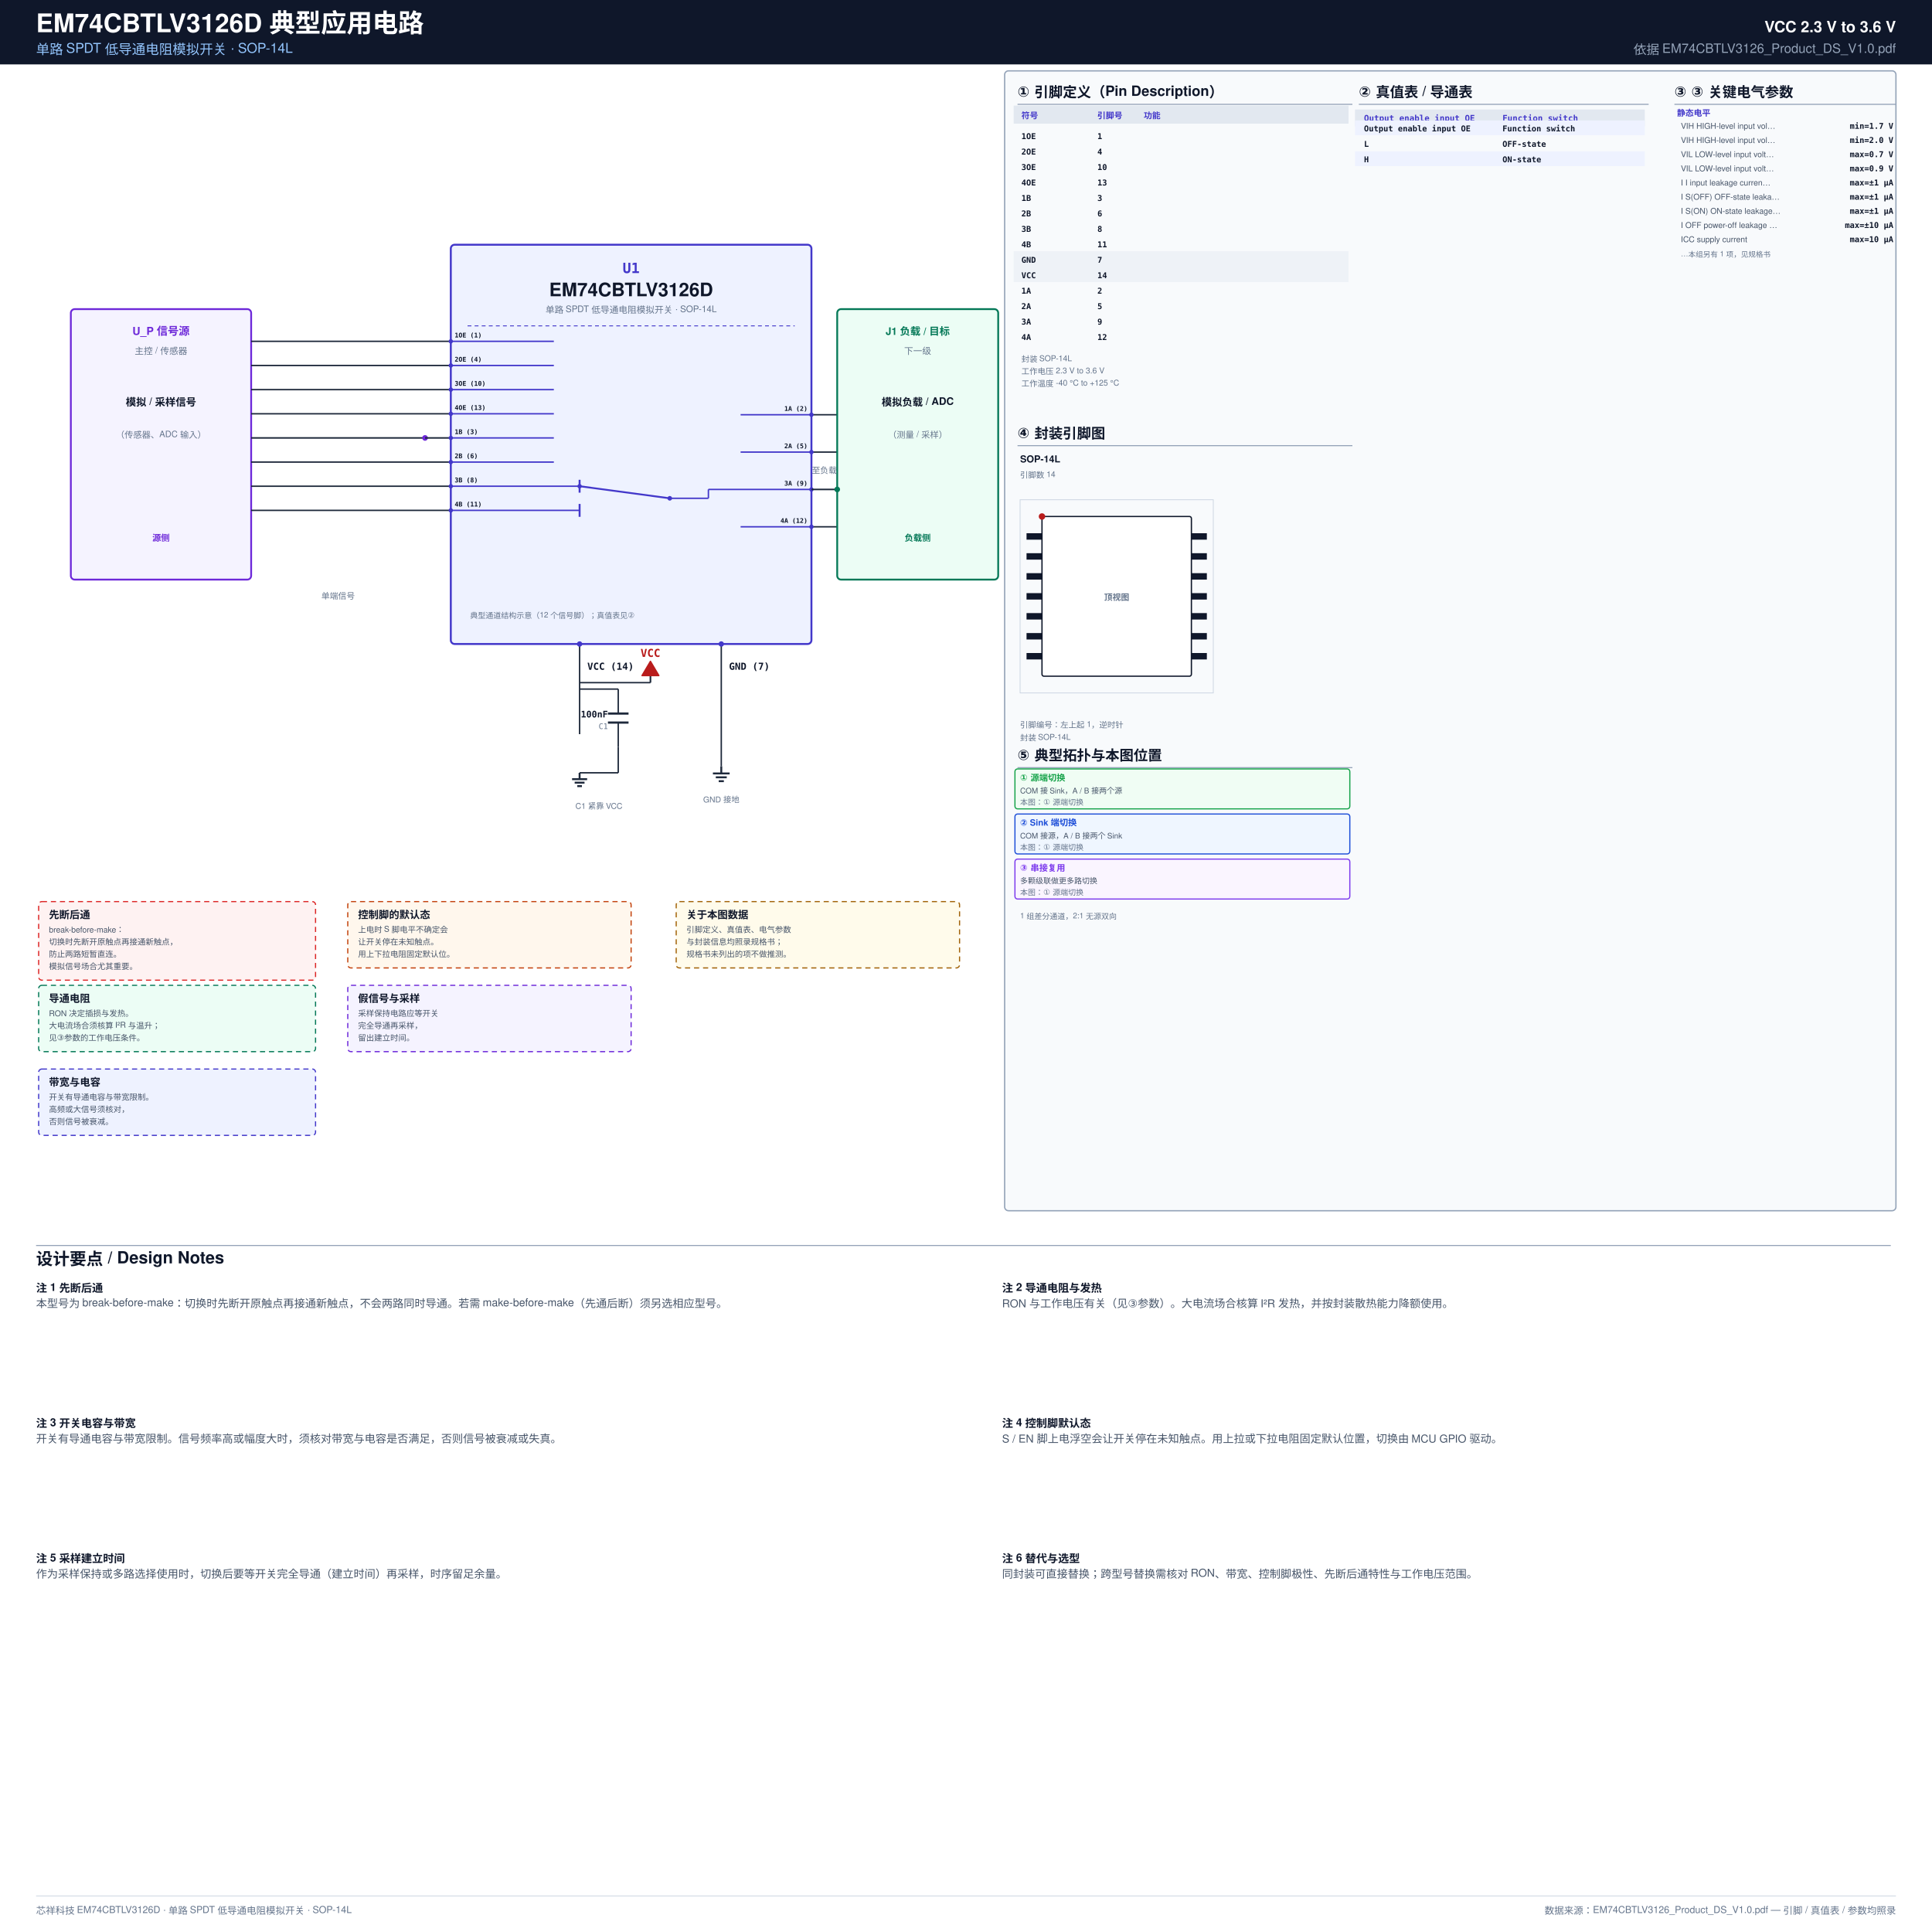
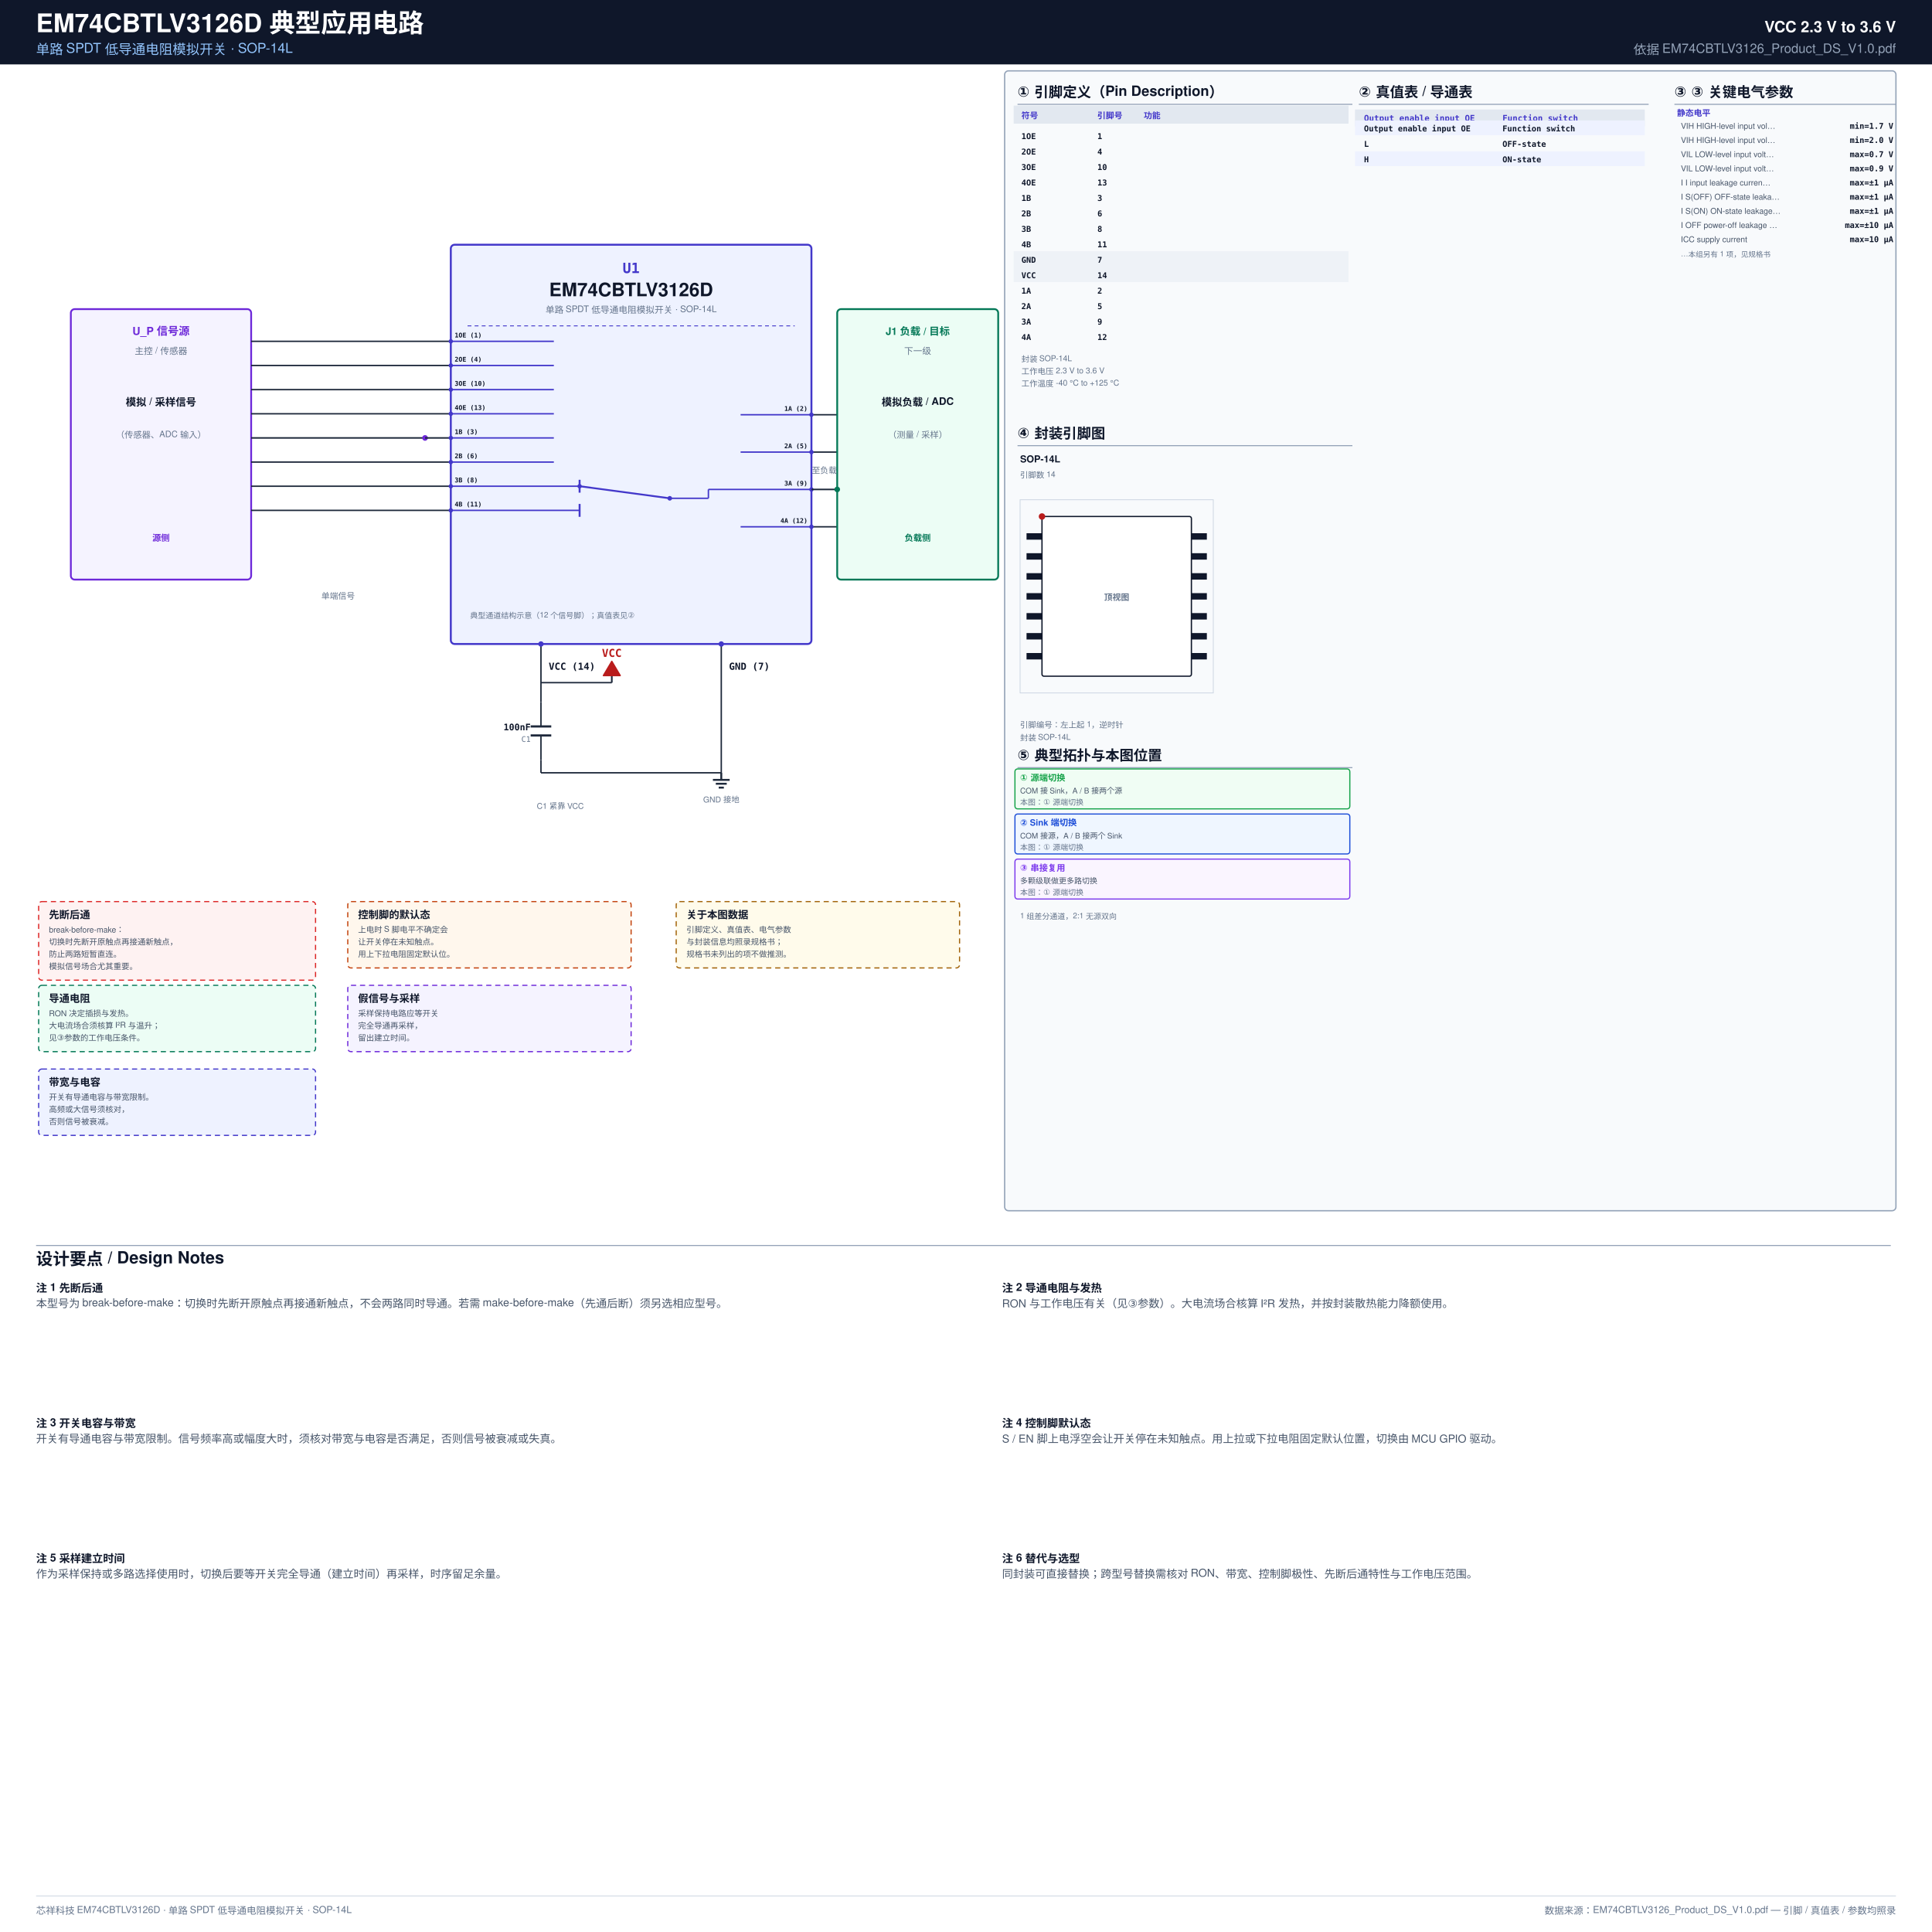
<svg xmlns="http://www.w3.org/2000/svg" width="3000" height="3000" viewBox="0 0 3000 3000">
  <rect x="0" y="0" width="3000" height="3000" rx="0" fill="#ffffff" stroke="none" stroke-width="0" />
  <rect x="0" y="0" width="3000" height="100" rx="0" fill="#0f172a" stroke="none" stroke-width="0" />
  <text x="56" y="50" font-family="PingFang SC, Helvetica Neue, Helvetica, Arial, sans-serif" font-size="40" fill="#ffffff" text-anchor="start" font-weight="700">EM74CBTLV3126D 典型应用电路</text>
  <text x="56" y="84" font-family="PingFang SC, Helvetica Neue, Helvetica, Arial, sans-serif" font-size="21" fill="#93c5fd" text-anchor="start" font-weight="500">单路 SPDT 低导通电阻模拟开关 · SOP-14L</text>
  <text x="2944" y="50" font-family="PingFang SC, Helvetica Neue, Helvetica, Arial, sans-serif" font-size="24" fill="#ffffff" text-anchor="end" font-weight="600">VCC 2.3 V to 3.6 V</text>
  <text x="2944" y="84" font-family="PingFang SC, Helvetica Neue, Helvetica, Arial, sans-serif" font-size="20" fill="#94a3b8" text-anchor="end" font-weight="normal">依据 EM74CBTLV3126_Product_DS_V1.0.pdf</text>
  <rect x="110" y="480" width="280" height="420" rx="6" fill="#f5f3ff" stroke="#6d28d9" stroke-width="2.8" />
  <text x="250" y="520" font-family="PingFang SC, Helvetica Neue, Helvetica, Arial, sans-serif" font-size="17" fill="#6d28d9" text-anchor="middle" font-weight="700">U_P  信号源</text>
  <text x="250" y="550" font-family="PingFang SC, Helvetica Neue, Helvetica, Arial, sans-serif" font-size="14" fill="#64748b" text-anchor="middle" font-weight="normal">主控 / 传感器</text>
  <text x="250" y="630" font-family="PingFang SC, Helvetica Neue, Helvetica, Arial, sans-serif" font-size="16" fill="#0f172a" text-anchor="middle" font-weight="700">模拟 / 采样信号</text>
  <text x="250" y="680" font-family="PingFang SC, Helvetica Neue, Helvetica, Arial, sans-serif" font-size="13.5" fill="#64748b" text-anchor="middle" font-weight="normal">（传感器、ADC 输入）</text>
  <text x="250" y="840" font-family="PingFang SC, Helvetica Neue, Helvetica, Arial, sans-serif" font-size="13.5" fill="#6d28d9" text-anchor="middle" font-weight="600">源侧</text>
  <line x1="390" y1="680" x2="660" y2="680" stroke="#1e293b" stroke-width="2.4" />
  <circle cx="660" cy="680" r="4.4" fill="#6d28d9" />
  <text x="525.0" y="930" font-family="PingFang SC, Helvetica Neue, Helvetica, Arial, sans-serif" font-size="13" fill="#64748b" text-anchor="middle" font-weight="normal">单端信号</text>
  <rect x="700" y="380" width="560" height="620" rx="6" fill="#eef2ff" stroke="#4338ca" stroke-width="3.0" />
  <text x="980.0" y="424" font-family="Menlo, Monaco, Consolas, monospace" font-size="22" fill="#4338ca" text-anchor="middle" font-weight="700">U1</text>
  <text x="980.0" y="460" font-family="PingFang SC, Helvetica Neue, Helvetica, Arial, sans-serif" font-size="29" fill="#0f172a" text-anchor="middle" font-weight="700">EM74CBTLV3126D</text>
  <text x="980.0" y="486" font-family="PingFang SC, Helvetica Neue, Helvetica, Arial, sans-serif" font-size="14" fill="#64748b" text-anchor="middle" font-weight="normal">单路 SPDT 低导通电阻模拟开关 · SOP-14L</text>
  <line x1="726" y1="506" x2="1234" y2="506" stroke="#4338ca" stroke-width="1.4" stroke-dasharray="6 5" />
  <line x1="390" y1="530.0" x2="700" y2="530.0" stroke="#1e293b" stroke-width="2.2" />
  <circle cx="700" cy="530.0" r="3.4" fill="#4338ca" />
  <line x1="390" y1="567.5" x2="700" y2="567.5" stroke="#1e293b" stroke-width="2.2" />
  <circle cx="700" cy="567.5" r="3.4" fill="#4338ca" />
  <line x1="390" y1="605.0" x2="700" y2="605.0" stroke="#1e293b" stroke-width="2.2" />
  <circle cx="700" cy="605.0" r="3.4" fill="#4338ca" />
  <line x1="390" y1="642.5" x2="700" y2="642.5" stroke="#1e293b" stroke-width="2.2" />
  <circle cx="700" cy="642.5" r="3.4" fill="#4338ca" />
  <line x1="660" y1="680.0" x2="700" y2="680.0" stroke="#1e293b" stroke-width="2.4" />
  <circle cx="700" cy="680.0" r="3.4" fill="#4338ca" />
  <line x1="390" y1="717.5" x2="700" y2="717.5" stroke="#1e293b" stroke-width="2.2" />
  <circle cx="700" cy="717.5" r="3.4" fill="#4338ca" />
  <line x1="390" y1="755.0" x2="700" y2="755.0" stroke="#1e293b" stroke-width="2.2" />
  <circle cx="700" cy="755.0" r="3.4" fill="#4338ca" />
  <line x1="390" y1="792.5" x2="700" y2="792.5" stroke="#1e293b" stroke-width="2.2" />
  <circle cx="700" cy="792.5" r="3.4" fill="#4338ca" />
  <line x1="1260" y1="644.0" x2="1300" y2="644.0" stroke="#1e293b" stroke-width="2.2" />
  <circle cx="1260" cy="644.0" r="3.4" fill="#4338ca" />
  <line x1="1260" y1="702.0" x2="1300" y2="702.0" stroke="#1e293b" stroke-width="2.2" />
  <circle cx="1260" cy="702.0" r="3.4" fill="#4338ca" />
  <circle cx="1260" cy="760.0" r="3.4" fill="#4338ca" />
  <line x1="1260" y1="818.0" x2="1300" y2="818.0" stroke="#1e293b" stroke-width="2.2" />
  <circle cx="1260" cy="818.0" r="3.4" fill="#4338ca" />
  <line x1="700" y1="530.0" x2="860" y2="530.0" stroke="#4338ca" stroke-width="2.2" />
  <text x="706" y="524.0" font-family="Menlo, Monaco, Consolas, monospace" font-size="10" fill="#0f172a" text-anchor="start" font-weight="600">1OE (1)</text>
  <line x1="700" y1="567.5" x2="860" y2="567.5" stroke="#4338ca" stroke-width="2.2" />
  <text x="706" y="561.5" font-family="Menlo, Monaco, Consolas, monospace" font-size="10" fill="#0f172a" text-anchor="start" font-weight="600">2OE (4)</text>
  <line x1="700" y1="605.0" x2="860" y2="605.0" stroke="#4338ca" stroke-width="2.2" />
  <text x="706" y="599.0" font-family="Menlo, Monaco, Consolas, monospace" font-size="10" fill="#0f172a" text-anchor="start" font-weight="600">3OE (10)</text>
  <line x1="700" y1="642.5" x2="860" y2="642.5" stroke="#4338ca" stroke-width="2.2" />
  <text x="706" y="636.5" font-family="Menlo, Monaco, Consolas, monospace" font-size="10" fill="#0f172a" text-anchor="start" font-weight="600">4OE (13)</text>
  <line x1="700" y1="680.0" x2="860" y2="680.0" stroke="#4338ca" stroke-width="2.2" />
  <text x="706" y="674.0" font-family="Menlo, Monaco, Consolas, monospace" font-size="10" fill="#0f172a" text-anchor="start" font-weight="600">1B (3)</text>
  <line x1="700" y1="717.5" x2="860" y2="717.5" stroke="#4338ca" stroke-width="2.2" />
  <text x="706" y="711.5" font-family="Menlo, Monaco, Consolas, monospace" font-size="10" fill="#0f172a" text-anchor="start" font-weight="600">2B (6)</text>
  <line x1="700" y1="755.0" x2="900" y2="755.0" stroke="#4338ca" stroke-width="2.2" />
  <text x="706" y="749.0" font-family="Menlo, Monaco, Consolas, monospace" font-size="10" fill="#0f172a" text-anchor="start" font-weight="600">3B (8)</text>
  <line x1="700" y1="792.5" x2="900" y2="792.5" stroke="#4338ca" stroke-width="2.2" />
  <text x="706" y="786.5" font-family="Menlo, Monaco, Consolas, monospace" font-size="10" fill="#0f172a" text-anchor="start" font-weight="600">4B (11)</text>
  <line x1="1150" y1="644.0" x2="1260" y2="644.0" stroke="#4338ca" stroke-width="2.2" />
  <text x="1254" y="638.0" font-family="Menlo, Monaco, Consolas, monospace" font-size="10" fill="#0f172a" text-anchor="end" font-weight="600">1A (2)</text>
  <line x1="1150" y1="702.0" x2="1260" y2="702.0" stroke="#4338ca" stroke-width="2.2" />
  <text x="1254" y="696.0" font-family="Menlo, Monaco, Consolas, monospace" font-size="10" fill="#0f172a" text-anchor="end" font-weight="600">2A (5)</text>
  <text x="1254" y="754.0" font-family="Menlo, Monaco, Consolas, monospace" font-size="10" fill="#0f172a" text-anchor="end" font-weight="600">3A (9)</text>
  <line x1="1150" y1="818.0" x2="1260" y2="818.0" stroke="#4338ca" stroke-width="2.2" />
  <text x="1254" y="812.0" font-family="Menlo, Monaco, Consolas, monospace" font-size="10" fill="#0f172a" text-anchor="end" font-weight="600">4A (12)</text>
  <line x1="900" y1="745.0" x2="900" y2="765.0" stroke="#4338ca" stroke-width="3.0" />
  <line x1="900" y1="782.5" x2="900" y2="802.5" stroke="#4338ca" stroke-width="3.0" />
  <line x1="1040" y1="773.75" x2="1100" y2="773.75" stroke="#4338ca" stroke-width="2.2" />
  <line x1="1100" y1="773.75" x2="1100" y2="760" stroke="#4338ca" stroke-width="2.2" />
  <line x1="1100" y1="760" x2="1260" y2="760" stroke="#4338ca" stroke-width="2.2" />
  <circle cx="1040" cy="773.75" r="3.6" fill="#4338ca" />
  <line x1="1040" y1="773.75" x2="900" y2="755.0" stroke="#4338ca" stroke-width="2.8" />
  <circle cx="900" cy="755.0" r="3.4" fill="#4338ca" />
  <text x="730" y="960" font-family="PingFang SC, Helvetica Neue, Helvetica, Arial, sans-serif" font-size="12" fill="#64748b" text-anchor="start" font-weight="normal">典型通道结构示意（12 个信号脚）；真值表见②</text>
  <rect x="1300" y="480" width="250" height="420" rx="6" fill="#ecfdf5" stroke="#047857" stroke-width="2.8" />
  <text x="1425" y="520" font-family="PingFang SC, Helvetica Neue, Helvetica, Arial, sans-serif" font-size="16" fill="#047857" text-anchor="middle" font-weight="700">J1  负载 / 目标</text>
  <text x="1425" y="550" font-family="PingFang SC, Helvetica Neue, Helvetica, Arial, sans-serif" font-size="14" fill="#64748b" text-anchor="middle" font-weight="normal">下一级</text>
  <text x="1425" y="630" font-family="PingFang SC, Helvetica Neue, Helvetica, Arial, sans-serif" font-size="16" fill="#0f172a" text-anchor="middle" font-weight="700">模拟负载 / ADC</text>
  <text x="1425" y="680" font-family="PingFang SC, Helvetica Neue, Helvetica, Arial, sans-serif" font-size="13.5" fill="#64748b" text-anchor="middle" font-weight="normal">（测量 / 采样）</text>
  <text x="1425" y="840" font-family="PingFang SC, Helvetica Neue, Helvetica, Arial, sans-serif" font-size="13.5" fill="#047857" text-anchor="middle" font-weight="600">负载侧</text>
  <line x1="1260" y1="760" x2="1300" y2="760" stroke="#1e293b" stroke-width="2.4" />
  <circle cx="1300" cy="760" r="4.4" fill="#047857" />
  <text x="1280.0" y="735" font-family="PingFang SC, Helvetica Neue, Helvetica, Arial, sans-serif" font-size="13" fill="#64748b" text-anchor="middle" font-weight="normal">至负载</text>
-   <line x1="900" y1="1000" x2="900" y2="1140" stroke="#1e293b" stroke-width="2.2" />
-   <circle cx="900" cy="1000" r="4.2" fill="#4338ca" />
-   <text x="912" y="1040" font-family="Menlo, Monaco, Consolas, monospace" font-size="15" fill="#0f172a" text-anchor="start" font-weight="600">VCC (14)</text>
-   <line x1="900" y1="1060" x2="1010" y2="1060" stroke="#1e293b" stroke-width="2.2" />
-   <line x1="1010" y1="1060" x2="1010" y2="1049" stroke="#1e293b" stroke-width="2.6" />
-   <path d="M997,1049 L1023,1049 L1010,1027 Z" stroke="#b91c1c" stroke-width="2.2" fill="#b91c1c" stroke-linejoin="round" stroke-linecap="round" />
-   <text x="1010" y="1020" font-family="Menlo, Monaco, Consolas, monospace" font-size="17" fill="#b91c1c" text-anchor="middle" font-weight="700">VCC</text>
-   <line x1="960" y1="1070" x2="960" y2="1108.0" stroke="#1e293b" stroke-width="2.2" />
-   <line x1="944.0" y1="1108.0" x2="976.0" y2="1108.0" stroke="#1e293b" stroke-width="3.4" />
-   <line x1="944.0" y1="1122.0" x2="976.0" y2="1122.0" stroke="#1e293b" stroke-width="3.4" />
-   <line x1="960" y1="1122.0" x2="960" y2="1160" stroke="#1e293b" stroke-width="2.2" />
-   <text x="944" y="1114.0" font-family="Menlo, Monaco, Consolas, monospace" font-size="14" fill="#0f172a" text-anchor="end" font-weight="700">100nF</text>
-   <text x="944" y="1132.0" font-family="Menlo, Monaco, Consolas, monospace" font-size="12" fill="#64748b" text-anchor="end" font-weight="500">C1</text>
-   <line x1="900" y1="1070" x2="960" y2="1070" stroke="#1e293b" stroke-width="2.2" />
-   <line x1="960" y1="1160" x2="960" y2="1200" stroke="#1e293b" stroke-width="2.2" />
-   <line x1="900" y1="1200" x2="960" y2="1200" stroke="#1e293b" stroke-width="2.2" />
-   <line x1="900" y1="1200" x2="900" y2="1209.9" stroke="#1e293b" stroke-width="3.0" />
-   <line x1="888.3" y1="1209.9" x2="911.7" y2="1209.9" stroke="#1e293b" stroke-width="3.0" />
-   <line x1="892.35" y1="1215.3" x2="907.65" y2="1215.3" stroke="#1e293b" stroke-width="3.0" />
-   <line x1="896.4" y1="1220.7" x2="903.6" y2="1220.7" stroke="#1e293b" stroke-width="3.0" />
-   <text x="930" y="1256" font-family="PingFang SC, Helvetica Neue, Helvetica, Arial, sans-serif" font-size="12.5" fill="#64748b" text-anchor="middle" font-weight="normal">C1 紧靠 VCC</text>
-   <line x1="1120" y1="1000" x2="1120" y2="1190" stroke="#1e293b" stroke-width="2.2" />
+   <line x1="840" y1="1000" x2="840" y2="1090" stroke="#1e293b" stroke-width="2.2" />
+   <circle cx="840" cy="1000" r="4.2" fill="#4338ca" />
+   <text x="852" y="1040" font-family="Menlo, Monaco, Consolas, monospace" font-size="15" fill="#0f172a" text-anchor="start" font-weight="600">VCC (14)</text>
+   <line x1="840" y1="1060" x2="950" y2="1060" stroke="#1e293b" stroke-width="2.2" />
+   <line x1="950" y1="1060" x2="950" y2="1049" stroke="#1e293b" stroke-width="2.6" />
+   <path d="M937,1049 L963,1049 L950,1027 Z" stroke="#b91c1c" stroke-width="2.2" fill="#b91c1c" stroke-linejoin="round" stroke-linecap="round" />
+   <text x="950" y="1020" font-family="Menlo, Monaco, Consolas, monospace" font-size="17" fill="#b91c1c" text-anchor="middle" font-weight="700">VCC</text>
+   <line x1="840" y1="1090" x2="840" y2="1128.0" stroke="#1e293b" stroke-width="2.2" />
+   <line x1="824.0" y1="1128.0" x2="856.0" y2="1128.0" stroke="#1e293b" stroke-width="3.4" />
+   <line x1="824.0" y1="1142.0" x2="856.0" y2="1142.0" stroke="#1e293b" stroke-width="3.4" />
+   <line x1="840" y1="1142.0" x2="840" y2="1180" stroke="#1e293b" stroke-width="2.2" />
+   <text x="824" y="1134.0" font-family="Menlo, Monaco, Consolas, monospace" font-size="14" fill="#0f172a" text-anchor="end" font-weight="700">100nF</text>
+   <text x="824" y="1152.0" font-family="Menlo, Monaco, Consolas, monospace" font-size="12" fill="#64748b" text-anchor="end" font-weight="500">C1</text>
+   <line x1="840" y1="1180" x2="840" y2="1200" stroke="#1e293b" stroke-width="2.2" />
+   <text x="870" y="1256" font-family="PingFang SC, Helvetica Neue, Helvetica, Arial, sans-serif" font-size="12.5" fill="#64748b" text-anchor="middle" font-weight="normal">C1 紧靠 VCC</text>
+   <line x1="1120" y1="1000" x2="1120" y2="1200" stroke="#1e293b" stroke-width="2.2" />
  <circle cx="1120" cy="1000" r="4.2" fill="#4338ca" />
  <text x="1132" y="1040" font-family="Menlo, Monaco, Consolas, monospace" font-size="15" fill="#0f172a" text-anchor="start" font-weight="600">GND (7)</text>
-   <line x1="1120" y1="1190" x2="1120" y2="1201.0" stroke="#1e293b" stroke-width="3.0" />
-   <line x1="1107.0" y1="1201.0" x2="1133.0" y2="1201.0" stroke="#1e293b" stroke-width="3.0" />
-   <line x1="1111.5" y1="1207.0" x2="1128.5" y2="1207.0" stroke="#1e293b" stroke-width="3.0" />
-   <line x1="1116.0" y1="1213.0" x2="1124.0" y2="1213.0" stroke="#1e293b" stroke-width="3.0" />
+   <line x1="1120" y1="1200" x2="1120" y2="1211.0" stroke="#1e293b" stroke-width="3.0" />
+   <line x1="1107.0" y1="1211.0" x2="1133.0" y2="1211.0" stroke="#1e293b" stroke-width="3.0" />
+   <line x1="1111.5" y1="1217.0" x2="1128.5" y2="1217.0" stroke="#1e293b" stroke-width="3.0" />
+   <line x1="1116.0" y1="1223.0" x2="1124.0" y2="1223.0" stroke="#1e293b" stroke-width="3.0" />
  <text x="1120" y="1246" font-family="PingFang SC, Helvetica Neue, Helvetica, Arial, sans-serif" font-size="12.5" fill="#64748b" text-anchor="middle" font-weight="normal">GND 接地</text>
+   <line x1="840" y1="1200" x2="1120" y2="1200" stroke="#1e293b" stroke-width="2.2" />
  <rect x="60" y="1400" width="430" height="122" rx="5" fill="#fef2f2" stroke="#dc2626" stroke-width="1.8" stroke-dasharray="8 6" />
  <text x="76" y="1426" font-family="PingFang SC, Helvetica Neue, Helvetica, Arial, sans-serif" font-size="16" fill="#0f172a" text-anchor="start" font-weight="700">先断后通</text>
  <text x="76" y="1448" font-family="PingFang SC, Helvetica Neue, Helvetica, Arial, sans-serif" font-size="12.5" fill="#475569" text-anchor="start" font-weight="normal">break-before-make：</text>
  <text x="76" y="1467" font-family="PingFang SC, Helvetica Neue, Helvetica, Arial, sans-serif" font-size="12.5" fill="#475569" text-anchor="start" font-weight="normal">切换时先断开原触点再接通新触点，</text>
  <text x="76" y="1486" font-family="PingFang SC, Helvetica Neue, Helvetica, Arial, sans-serif" font-size="12.5" fill="#475569" text-anchor="start" font-weight="normal">防止两路短暂直连。</text>
  <text x="76" y="1505" font-family="PingFang SC, Helvetica Neue, Helvetica, Arial, sans-serif" font-size="12.5" fill="#475569" text-anchor="start" font-weight="normal">模拟信号场合尤其重要。</text>
  <rect x="60" y="1530" width="430" height="103" rx="5" fill="#ecfdf5" stroke="#047857" stroke-width="1.8" stroke-dasharray="8 6" />
  <text x="76" y="1556" font-family="PingFang SC, Helvetica Neue, Helvetica, Arial, sans-serif" font-size="16" fill="#0f172a" text-anchor="start" font-weight="700">导通电阻</text>
  <text x="76" y="1578" font-family="PingFang SC, Helvetica Neue, Helvetica, Arial, sans-serif" font-size="12.5" fill="#475569" text-anchor="start" font-weight="normal">RON 决定插损与发热。</text>
  <text x="76" y="1597" font-family="PingFang SC, Helvetica Neue, Helvetica, Arial, sans-serif" font-size="12.5" fill="#475569" text-anchor="start" font-weight="normal">大电流场合须核算 I²R 与温升；</text>
  <text x="76" y="1616" font-family="PingFang SC, Helvetica Neue, Helvetica, Arial, sans-serif" font-size="12.5" fill="#475569" text-anchor="start" font-weight="normal">见③参数的工作电压条件。</text>
  <rect x="60" y="1660" width="430" height="103" rx="5" fill="#eef2ff" stroke="#4338ca" stroke-width="1.8" stroke-dasharray="8 6" />
  <text x="76" y="1686" font-family="PingFang SC, Helvetica Neue, Helvetica, Arial, sans-serif" font-size="16" fill="#0f172a" text-anchor="start" font-weight="700">带宽与电容</text>
  <text x="76" y="1708" font-family="PingFang SC, Helvetica Neue, Helvetica, Arial, sans-serif" font-size="12.5" fill="#475569" text-anchor="start" font-weight="normal">开关有导通电容与带宽限制。</text>
  <text x="76" y="1727" font-family="PingFang SC, Helvetica Neue, Helvetica, Arial, sans-serif" font-size="12.5" fill="#475569" text-anchor="start" font-weight="normal">高频或大信号须核对，</text>
  <text x="76" y="1746" font-family="PingFang SC, Helvetica Neue, Helvetica, Arial, sans-serif" font-size="12.5" fill="#475569" text-anchor="start" font-weight="normal">否则信号被衰减。</text>
  <rect x="540" y="1400" width="440" height="103" rx="5" fill="#fff7ed" stroke="#c2410c" stroke-width="1.8" stroke-dasharray="8 6" />
  <text x="556" y="1426" font-family="PingFang SC, Helvetica Neue, Helvetica, Arial, sans-serif" font-size="16" fill="#0f172a" text-anchor="start" font-weight="700">控制脚的默认态</text>
  <text x="556" y="1448" font-family="PingFang SC, Helvetica Neue, Helvetica, Arial, sans-serif" font-size="12.5" fill="#475569" text-anchor="start" font-weight="normal">上电时 S 脚电平不确定会</text>
  <text x="556" y="1467" font-family="PingFang SC, Helvetica Neue, Helvetica, Arial, sans-serif" font-size="12.5" fill="#475569" text-anchor="start" font-weight="normal">让开关停在未知触点。</text>
  <text x="556" y="1486" font-family="PingFang SC, Helvetica Neue, Helvetica, Arial, sans-serif" font-size="12.5" fill="#475569" text-anchor="start" font-weight="normal">用上下拉电阻固定默认位。</text>
  <rect x="540" y="1530" width="440" height="103" rx="5" fill="#f5f3ff" stroke="#6d28d9" stroke-width="1.8" stroke-dasharray="8 6" />
  <text x="556" y="1556" font-family="PingFang SC, Helvetica Neue, Helvetica, Arial, sans-serif" font-size="16" fill="#0f172a" text-anchor="start" font-weight="700">假信号与采样</text>
  <text x="556" y="1578" font-family="PingFang SC, Helvetica Neue, Helvetica, Arial, sans-serif" font-size="12.5" fill="#475569" text-anchor="start" font-weight="normal">采样保持电路应等开关</text>
  <text x="556" y="1597" font-family="PingFang SC, Helvetica Neue, Helvetica, Arial, sans-serif" font-size="12.5" fill="#475569" text-anchor="start" font-weight="normal">完全导通再采样，</text>
  <text x="556" y="1616" font-family="PingFang SC, Helvetica Neue, Helvetica, Arial, sans-serif" font-size="12.5" fill="#475569" text-anchor="start" font-weight="normal">留出建立时间。</text>
  <rect x="1050" y="1400" width="440" height="103" rx="5" fill="#fffbeb" stroke="#a16207" stroke-width="1.8" stroke-dasharray="8 6" />
  <text x="1066" y="1426" font-family="PingFang SC, Helvetica Neue, Helvetica, Arial, sans-serif" font-size="16" fill="#0f172a" text-anchor="start" font-weight="700">关于本图数据</text>
  <text x="1066" y="1448" font-family="PingFang SC, Helvetica Neue, Helvetica, Arial, sans-serif" font-size="12.5" fill="#475569" text-anchor="start" font-weight="normal">引脚定义、真值表、电气参数</text>
  <text x="1066" y="1467" font-family="PingFang SC, Helvetica Neue, Helvetica, Arial, sans-serif" font-size="12.5" fill="#475569" text-anchor="start" font-weight="normal">与封装信息均照录规格书；</text>
  <text x="1066" y="1486" font-family="PingFang SC, Helvetica Neue, Helvetica, Arial, sans-serif" font-size="12.5" fill="#475569" text-anchor="start" font-weight="normal">规格书未列出的项不做推测。</text>
  <rect x="1560" y="110" width="1384" height="1770" rx="6" fill="#f8fafc" stroke="#94a3b8" stroke-width="2.0" />
  <text x="1580" y="150" font-family="PingFang SC, Helvetica Neue, Helvetica, Arial, sans-serif" font-size="22" fill="#0f172a" text-anchor="start" font-weight="700">① 引脚定义（Pin Description）</text>
  <line x1="1580" y1="162" x2="2100" y2="162" stroke="#94a3b8" stroke-width="1.6" />
  <rect x="1574.0" y="164" width="520.0" height="28" rx="0" fill="#e2e8f0" stroke="none" stroke-width="0" />
  <text x="1586.0" y="184" font-family="Menlo, Monaco, Consolas, monospace" font-size="13" fill="#4338ca" text-anchor="start" font-weight="700">符号</text>
  <text x="1704.0" y="184" font-family="Menlo, Monaco, Consolas, monospace" font-size="13" fill="#4338ca" text-anchor="start" font-weight="700">引脚号</text>
  <text x="1776.0" y="184" font-family="Menlo, Monaco, Consolas, monospace" font-size="13" fill="#4338ca" text-anchor="start" font-weight="700">功能</text>
  <text x="1586.0" y="216" font-family="Menlo, Monaco, Consolas, monospace" font-size="12.5" fill="#0f172a" text-anchor="start" font-weight="600">1OE</text>
  <text x="1704.0" y="216" font-family="Menlo, Monaco, Consolas, monospace" font-size="12.5" fill="#0f172a" text-anchor="start" font-weight="600">1</text>
  <text x="1586.0" y="240" font-family="Menlo, Monaco, Consolas, monospace" font-size="12.5" fill="#0f172a" text-anchor="start" font-weight="600">2OE</text>
  <text x="1704.0" y="240" font-family="Menlo, Monaco, Consolas, monospace" font-size="12.5" fill="#0f172a" text-anchor="start" font-weight="600">4</text>
  <text x="1586.0" y="264" font-family="Menlo, Monaco, Consolas, monospace" font-size="12.5" fill="#0f172a" text-anchor="start" font-weight="600">3OE</text>
  <text x="1704.0" y="264" font-family="Menlo, Monaco, Consolas, monospace" font-size="12.5" fill="#0f172a" text-anchor="start" font-weight="600">10</text>
  <text x="1586.0" y="288" font-family="Menlo, Monaco, Consolas, monospace" font-size="12.5" fill="#0f172a" text-anchor="start" font-weight="600">4OE</text>
  <text x="1704.0" y="288" font-family="Menlo, Monaco, Consolas, monospace" font-size="12.5" fill="#0f172a" text-anchor="start" font-weight="600">13</text>
  <text x="1586.0" y="312" font-family="Menlo, Monaco, Consolas, monospace" font-size="12.5" fill="#0f172a" text-anchor="start" font-weight="600">1B</text>
  <text x="1704.0" y="312" font-family="Menlo, Monaco, Consolas, monospace" font-size="12.5" fill="#0f172a" text-anchor="start" font-weight="600">3</text>
  <text x="1586.0" y="336" font-family="Menlo, Monaco, Consolas, monospace" font-size="12.5" fill="#0f172a" text-anchor="start" font-weight="600">2B</text>
  <text x="1704.0" y="336" font-family="Menlo, Monaco, Consolas, monospace" font-size="12.5" fill="#0f172a" text-anchor="start" font-weight="600">6</text>
  <text x="1586.0" y="360" font-family="Menlo, Monaco, Consolas, monospace" font-size="12.5" fill="#0f172a" text-anchor="start" font-weight="600">3B</text>
  <text x="1704.0" y="360" font-family="Menlo, Monaco, Consolas, monospace" font-size="12.5" fill="#0f172a" text-anchor="start" font-weight="600">8</text>
  <text x="1586.0" y="384" font-family="Menlo, Monaco, Consolas, monospace" font-size="12.5" fill="#0f172a" text-anchor="start" font-weight="600">4B</text>
  <text x="1704.0" y="384" font-family="Menlo, Monaco, Consolas, monospace" font-size="12.5" fill="#0f172a" text-anchor="start" font-weight="600">11</text>
  <rect x="1574.0" y="390" width="520.0" height="24" rx="0" fill="#eef2f7" stroke="none" stroke-width="0" />
  <text x="1586.0" y="408" font-family="Menlo, Monaco, Consolas, monospace" font-size="12.5" fill="#0f172a" text-anchor="start" font-weight="600">GND</text>
  <text x="1704.0" y="408" font-family="Menlo, Monaco, Consolas, monospace" font-size="12.5" fill="#0f172a" text-anchor="start" font-weight="600">7</text>
  <rect x="1574.0" y="414" width="520.0" height="24" rx="0" fill="#eef2f7" stroke="none" stroke-width="0" />
  <text x="1586.0" y="432" font-family="Menlo, Monaco, Consolas, monospace" font-size="12.5" fill="#0f172a" text-anchor="start" font-weight="600">VCC</text>
  <text x="1704.0" y="432" font-family="Menlo, Monaco, Consolas, monospace" font-size="12.5" fill="#0f172a" text-anchor="start" font-weight="600">14</text>
  <text x="1586.0" y="456" font-family="Menlo, Monaco, Consolas, monospace" font-size="12.5" fill="#0f172a" text-anchor="start" font-weight="600">1A</text>
  <text x="1704.0" y="456" font-family="Menlo, Monaco, Consolas, monospace" font-size="12.5" fill="#0f172a" text-anchor="start" font-weight="600">2</text>
  <text x="1586.0" y="480" font-family="Menlo, Monaco, Consolas, monospace" font-size="12.5" fill="#0f172a" text-anchor="start" font-weight="600">2A</text>
  <text x="1704.0" y="480" font-family="Menlo, Monaco, Consolas, monospace" font-size="12.5" fill="#0f172a" text-anchor="start" font-weight="600">5</text>
  <text x="1586.0" y="504" font-family="Menlo, Monaco, Consolas, monospace" font-size="12.5" fill="#0f172a" text-anchor="start" font-weight="600">3A</text>
  <text x="1704.0" y="504" font-family="Menlo, Monaco, Consolas, monospace" font-size="12.5" fill="#0f172a" text-anchor="start" font-weight="600">9</text>
  <text x="1586.0" y="528" font-family="Menlo, Monaco, Consolas, monospace" font-size="12.5" fill="#0f172a" text-anchor="start" font-weight="600">4A</text>
  <text x="1704.0" y="528" font-family="Menlo, Monaco, Consolas, monospace" font-size="12.5" fill="#0f172a" text-anchor="start" font-weight="600">12</text>
  <text x="1586" y="562" font-family="PingFang SC, Helvetica Neue, Helvetica, Arial, sans-serif" font-size="12.5" fill="#64748b" text-anchor="start" font-weight="normal">封装 SOP-14L</text>
  <text x="1586" y="581" font-family="PingFang SC, Helvetica Neue, Helvetica, Arial, sans-serif" font-size="12.5" fill="#64748b" text-anchor="start" font-weight="normal">工作电压 2.3 V to 3.6 V</text>
  <text x="1586" y="600" font-family="PingFang SC, Helvetica Neue, Helvetica, Arial, sans-serif" font-size="12.5" fill="#64748b" text-anchor="start" font-weight="normal">工作温度 -40 °C to +125 °C</text>
  <text x="2110" y="150" font-family="PingFang SC, Helvetica Neue, Helvetica, Arial, sans-serif" font-size="22" fill="#0f172a" text-anchor="start" font-weight="700">② 真值表 / 导通表</text>
  <line x1="2110" y1="162" x2="2560" y2="162" stroke="#94a3b8" stroke-width="1.6" />
  <rect x="2104" y="170" width="450" height="26" rx="0" fill="#e2e8f0" stroke="none" stroke-width="0" />
  <text x="2118" y="188" font-family="Menlo, Monaco, Consolas, monospace" font-size="13" fill="#4338ca" text-anchor="start" font-weight="700">Output enable input OE</text>
  <text x="2333.0" y="188" font-family="Menlo, Monaco, Consolas, monospace" font-size="13" fill="#4338ca" text-anchor="start" font-weight="700">Function switch</text>
  <rect x="2104" y="187" width="450" height="23" rx="0" fill="#eef2ff" stroke="none" stroke-width="0" />
  <text x="2118" y="204" font-family="Menlo, Monaco, Consolas, monospace" font-size="12.5" fill="#0f172a" text-anchor="start" font-weight="600">Output enable input OE</text>
  <text x="2333.0" y="204" font-family="Menlo, Monaco, Consolas, monospace" font-size="12.5" fill="#0f172a" text-anchor="start" font-weight="600">Function switch</text>
  <text x="2118" y="228" font-family="Menlo, Monaco, Consolas, monospace" font-size="12.5" fill="#0f172a" text-anchor="start" font-weight="600">L</text>
  <text x="2333.0" y="228" font-family="Menlo, Monaco, Consolas, monospace" font-size="12.5" fill="#0f172a" text-anchor="start" font-weight="600">OFF-state</text>
  <rect x="2104" y="235" width="450" height="23" rx="0" fill="#eef2ff" stroke="none" stroke-width="0" />
  <text x="2118" y="252" font-family="Menlo, Monaco, Consolas, monospace" font-size="12.5" fill="#0f172a" text-anchor="start" font-weight="600">H</text>
  <text x="2333.0" y="252" font-family="Menlo, Monaco, Consolas, monospace" font-size="12.5" fill="#0f172a" text-anchor="start" font-weight="600">ON-state</text>
  <text x="2600" y="150" font-family="PingFang SC, Helvetica Neue, Helvetica, Arial, sans-serif" font-size="22" fill="#0f172a" text-anchor="start" font-weight="700">③ ③ 关键电气参数</text>
  <line x1="2600" y1="162" x2="2944" y2="162" stroke="#94a3b8" stroke-width="1.6" />
  <text x="2604" y="180" font-family="PingFang SC, Helvetica Neue, Helvetica, Arial, sans-serif" font-size="13" fill="#4338ca" text-anchor="start" font-weight="700">静态电平</text>
  <text x="2610" y="200" font-family="PingFang SC, Helvetica Neue, Helvetica, Arial, sans-serif" font-size="12.5" fill="#475569" text-anchor="start" font-weight="normal">VIH HIGH-level input vol…</text>
  <text x="2940" y="200" font-family="Menlo, Monaco, Consolas, monospace" font-size="12.5" fill="#0f172a" text-anchor="end" font-weight="600">min=1.7 V</text>
  <text x="2610" y="222" font-family="PingFang SC, Helvetica Neue, Helvetica, Arial, sans-serif" font-size="12.5" fill="#475569" text-anchor="start" font-weight="normal">VIH HIGH-level input vol…</text>
  <text x="2940" y="222" font-family="Menlo, Monaco, Consolas, monospace" font-size="12.5" fill="#0f172a" text-anchor="end" font-weight="600">min=2.0 V</text>
  <text x="2610" y="244" font-family="PingFang SC, Helvetica Neue, Helvetica, Arial, sans-serif" font-size="12.5" fill="#475569" text-anchor="start" font-weight="normal">VIL LOW-level input volt…</text>
  <text x="2940" y="244" font-family="Menlo, Monaco, Consolas, monospace" font-size="12.5" fill="#0f172a" text-anchor="end" font-weight="600">max=0.7 V</text>
  <text x="2610" y="266" font-family="PingFang SC, Helvetica Neue, Helvetica, Arial, sans-serif" font-size="12.5" fill="#475569" text-anchor="start" font-weight="normal">VIL LOW-level input volt…</text>
  <text x="2940" y="266" font-family="Menlo, Monaco, Consolas, monospace" font-size="12.5" fill="#0f172a" text-anchor="end" font-weight="600">max=0.9 V</text>
  <text x="2610" y="288" font-family="PingFang SC, Helvetica Neue, Helvetica, Arial, sans-serif" font-size="12.5" fill="#475569" text-anchor="start" font-weight="normal">I I input leakage curren…</text>
  <text x="2940" y="288" font-family="Menlo, Monaco, Consolas, monospace" font-size="12.5" fill="#0f172a" text-anchor="end" font-weight="600">max=±1 μA</text>
  <text x="2610" y="310" font-family="PingFang SC, Helvetica Neue, Helvetica, Arial, sans-serif" font-size="12.5" fill="#475569" text-anchor="start" font-weight="normal">I S(OFF) OFF-state leaka…</text>
  <text x="2940" y="310" font-family="Menlo, Monaco, Consolas, monospace" font-size="12.5" fill="#0f172a" text-anchor="end" font-weight="600">max=±1 μA</text>
  <text x="2610" y="332" font-family="PingFang SC, Helvetica Neue, Helvetica, Arial, sans-serif" font-size="12.5" fill="#475569" text-anchor="start" font-weight="normal">I S(ON) ON-state leakage…</text>
  <text x="2940" y="332" font-family="Menlo, Monaco, Consolas, monospace" font-size="12.5" fill="#0f172a" text-anchor="end" font-weight="600">max=±1 μA</text>
  <text x="2610" y="354" font-family="PingFang SC, Helvetica Neue, Helvetica, Arial, sans-serif" font-size="12.5" fill="#475569" text-anchor="start" font-weight="normal">I OFF power-off leakage …</text>
  <text x="2940" y="354" font-family="Menlo, Monaco, Consolas, monospace" font-size="12.5" fill="#0f172a" text-anchor="end" font-weight="600">max=±10 μA</text>
  <text x="2610" y="376" font-family="PingFang SC, Helvetica Neue, Helvetica, Arial, sans-serif" font-size="12.5" fill="#475569" text-anchor="start" font-weight="normal">ICC supply current</text>
  <text x="2940" y="376" font-family="Menlo, Monaco, Consolas, monospace" font-size="12.5" fill="#0f172a" text-anchor="end" font-weight="600">max=10 μA</text>
  <text x="2610" y="398" font-family="PingFang SC, Helvetica Neue, Helvetica, Arial, sans-serif" font-size="11.5" fill="#64748b" text-anchor="start" font-weight="normal">…本组另有 1 项，见规格书</text>
  <text x="1580" y="680" font-family="PingFang SC, Helvetica Neue, Helvetica, Arial, sans-serif" font-size="22" fill="#0f172a" text-anchor="start" font-weight="700">④ 封装引脚图</text>
  <line x1="1580" y1="692" x2="2100" y2="692" stroke="#94a3b8" stroke-width="1.6" />
  <text x="1584" y="718" font-family="PingFang SC, Helvetica Neue, Helvetica, Arial, sans-serif" font-size="15" fill="#0f172a" text-anchor="start" font-weight="700">SOP-14L</text>
  <text x="1584" y="742" font-family="PingFang SC, Helvetica Neue, Helvetica, Arial, sans-serif" font-size="12.5" fill="#64748b" text-anchor="start" font-weight="normal">引脚数 14</text>
  <rect x="1584" y="776" width="300" height="300" rx="0" fill="#f8fafc" stroke="#cbd5e1" stroke-width="1.2" />
  <rect x="1618" y="802" width="232" height="248" rx="3" fill="#ffffff" stroke="#0f172a" stroke-width="2.0" />
  <text x="1734.0" y="932.0" font-family="PingFang SC, Helvetica Neue, Helvetica, Arial, sans-serif" font-size="13" fill="#64748b" text-anchor="middle" font-weight="700">顶视图</text>
  <circle cx="1618" cy="802" r="5.0" fill="#b91c1c" />
  <rect x="1594" y="828.0" width="24" height="10" rx="0" fill="#0f172a" stroke="none" stroke-width="0" />
  <text x="1606" y="837.0" font-family="Menlo, Monaco, Consolas, monospace" font-size="10.5" fill="#0f172a" text-anchor="middle" font-weight="700">1</text>
  <rect x="1594" y="859.0" width="24" height="10" rx="0" fill="#0f172a" stroke="none" stroke-width="0" />
  <text x="1606" y="868.0" font-family="Menlo, Monaco, Consolas, monospace" font-size="10.5" fill="#0f172a" text-anchor="middle" font-weight="700">2</text>
  <rect x="1594" y="890.0" width="24" height="10" rx="0" fill="#0f172a" stroke="none" stroke-width="0" />
  <text x="1606" y="899.0" font-family="Menlo, Monaco, Consolas, monospace" font-size="10.5" fill="#0f172a" text-anchor="middle" font-weight="700">3</text>
  <rect x="1594" y="921.0" width="24" height="10" rx="0" fill="#0f172a" stroke="none" stroke-width="0" />
  <text x="1606" y="930.0" font-family="Menlo, Monaco, Consolas, monospace" font-size="10.5" fill="#0f172a" text-anchor="middle" font-weight="700">4</text>
  <rect x="1594" y="952.0" width="24" height="10" rx="0" fill="#0f172a" stroke="none" stroke-width="0" />
  <text x="1606" y="961.0" font-family="Menlo, Monaco, Consolas, monospace" font-size="10.5" fill="#0f172a" text-anchor="middle" font-weight="700">5</text>
  <rect x="1594" y="983.0" width="24" height="10" rx="0" fill="#0f172a" stroke="none" stroke-width="0" />
  <text x="1606" y="992.0" font-family="Menlo, Monaco, Consolas, monospace" font-size="10.5" fill="#0f172a" text-anchor="middle" font-weight="700">6</text>
  <rect x="1594" y="1014.0" width="24" height="10" rx="0" fill="#0f172a" stroke="none" stroke-width="0" />
  <text x="1606" y="1023.0" font-family="Menlo, Monaco, Consolas, monospace" font-size="10.5" fill="#0f172a" text-anchor="middle" font-weight="700">7</text>
  <rect x="1850" y="1014.0" width="24" height="10" rx="0" fill="#0f172a" stroke="none" stroke-width="0" />
  <text x="1862" y="1023.0" font-family="Menlo, Monaco, Consolas, monospace" font-size="10.5" fill="#0f172a" text-anchor="middle" font-weight="700">8</text>
  <rect x="1850" y="983.0" width="24" height="10" rx="0" fill="#0f172a" stroke="none" stroke-width="0" />
  <text x="1862" y="992.0" font-family="Menlo, Monaco, Consolas, monospace" font-size="10.5" fill="#0f172a" text-anchor="middle" font-weight="700">9</text>
  <rect x="1850" y="952.0" width="24" height="10" rx="0" fill="#0f172a" stroke="none" stroke-width="0" />
  <text x="1862" y="961.0" font-family="Menlo, Monaco, Consolas, monospace" font-size="10.5" fill="#0f172a" text-anchor="middle" font-weight="700">10</text>
  <rect x="1850" y="921.0" width="24" height="10" rx="0" fill="#0f172a" stroke="none" stroke-width="0" />
  <text x="1862" y="930.0" font-family="Menlo, Monaco, Consolas, monospace" font-size="10.5" fill="#0f172a" text-anchor="middle" font-weight="700">11</text>
  <rect x="1850" y="890.0" width="24" height="10" rx="0" fill="#0f172a" stroke="none" stroke-width="0" />
  <text x="1862" y="899.0" font-family="Menlo, Monaco, Consolas, monospace" font-size="10.5" fill="#0f172a" text-anchor="middle" font-weight="700">12</text>
  <rect x="1850" y="859.0" width="24" height="10" rx="0" fill="#0f172a" stroke="none" stroke-width="0" />
  <text x="1862" y="868.0" font-family="Menlo, Monaco, Consolas, monospace" font-size="10.5" fill="#0f172a" text-anchor="middle" font-weight="700">13</text>
  <rect x="1850" y="828.0" width="24" height="10" rx="0" fill="#0f172a" stroke="none" stroke-width="0" />
  <text x="1862" y="837.0" font-family="Menlo, Monaco, Consolas, monospace" font-size="10.5" fill="#0f172a" text-anchor="middle" font-weight="700">14</text>
  <text x="1584" y="1130" font-family="PingFang SC, Helvetica Neue, Helvetica, Arial, sans-serif" font-size="12.5" fill="#64748b" text-anchor="start" font-weight="normal">引脚编号：左上起 1，逆时针</text>
  <text x="1584" y="1150" font-family="PingFang SC, Helvetica Neue, Helvetica, Arial, sans-serif" font-size="12.5" fill="#64748b" text-anchor="start" font-weight="normal">封装 SOP-14L</text>
  <text x="1580" y="1180" font-family="PingFang SC, Helvetica Neue, Helvetica, Arial, sans-serif" font-size="22" fill="#0f172a" text-anchor="start" font-weight="700">⑤ 典型拓扑与本图位置</text>
  <line x1="1580" y1="1192" x2="2100" y2="1192" stroke="#94a3b8" stroke-width="1.6" />
  <rect x="1576" y="1194" width="520" height="62" rx="4" fill="#f0fdf4" stroke="#16a34a" stroke-width="1.8" />
  <text x="1584" y="1212" font-family="PingFang SC, Helvetica Neue, Helvetica, Arial, sans-serif" font-size="13.5" fill="#16a34a" text-anchor="start" font-weight="700">① 源端切换</text>
  <text x="1584" y="1232" font-family="PingFang SC, Helvetica Neue, Helvetica, Arial, sans-serif" font-size="12" fill="#475569" text-anchor="start" font-weight="normal">COM 接 Sink，A / B 接两个源</text>
  <text x="1584" y="1250" font-family="PingFang SC, Helvetica Neue, Helvetica, Arial, sans-serif" font-size="12" fill="#64748b" text-anchor="start" font-weight="normal">本图：① 源端切换</text>
  <rect x="1576" y="1264" width="520" height="62" rx="4" fill="#eff6ff" stroke="#1d4ed8" stroke-width="1.8" />
  <text x="1584" y="1282" font-family="PingFang SC, Helvetica Neue, Helvetica, Arial, sans-serif" font-size="13.5" fill="#1d4ed8" text-anchor="start" font-weight="700">② Sink 端切换</text>
  <text x="1584" y="1302" font-family="PingFang SC, Helvetica Neue, Helvetica, Arial, sans-serif" font-size="12" fill="#475569" text-anchor="start" font-weight="normal">COM 接源，A / B 接两个 Sink</text>
  <text x="1584" y="1320" font-family="PingFang SC, Helvetica Neue, Helvetica, Arial, sans-serif" font-size="12" fill="#64748b" text-anchor="start" font-weight="normal">本图：① 源端切换</text>
  <rect x="1576" y="1334" width="520" height="62" rx="4" fill="#faf5ff" stroke="#7c3aed" stroke-width="1.8" />
  <text x="1584" y="1352" font-family="PingFang SC, Helvetica Neue, Helvetica, Arial, sans-serif" font-size="13.5" fill="#7c3aed" text-anchor="start" font-weight="700">③ 串接复用</text>
  <text x="1584" y="1372" font-family="PingFang SC, Helvetica Neue, Helvetica, Arial, sans-serif" font-size="12" fill="#475569" text-anchor="start" font-weight="normal">多颗级联做更多路切换</text>
  <text x="1584" y="1390" font-family="PingFang SC, Helvetica Neue, Helvetica, Arial, sans-serif" font-size="12" fill="#64748b" text-anchor="start" font-weight="normal">本图：① 源端切换</text>
  <text x="1584" y="1426" font-family="PingFang SC, Helvetica Neue, Helvetica, Arial, sans-serif" font-size="12" fill="#64748b" text-anchor="start" font-weight="normal">1 组差分通道，2:1 无源双向</text>
  <line x1="56" y1="1934" x2="2936" y2="1934" stroke="#94a3b8" stroke-width="1.6" />
  <text x="56" y="1964" font-family="PingFang SC, Helvetica Neue, Helvetica, Arial, sans-serif" font-size="26" fill="#0f172a" text-anchor="start" font-weight="700">设计要点 / Design Notes</text>
  <text x="56" y="2006" font-family="PingFang SC, Helvetica Neue, Helvetica, Arial, sans-serif" font-size="17" fill="#0f172a" text-anchor="start" font-weight="700">注 1  先断后通</text>
  <text x="56" y="2030" font-family="PingFang SC, Helvetica Neue, Helvetica, Arial, sans-serif" font-size="17" fill="#475569" text-anchor="start" font-weight="normal">本型号为 break-before-make：切换时先断开原触点再接通新触点，不会两路同时导通。若需 make-before-make（先通后断）须另选相应型号。</text>
  <text x="1556" y="2006" font-family="PingFang SC, Helvetica Neue, Helvetica, Arial, sans-serif" font-size="17" fill="#0f172a" text-anchor="start" font-weight="700">注 2  导通电阻与发热</text>
  <text x="1556" y="2030" font-family="PingFang SC, Helvetica Neue, Helvetica, Arial, sans-serif" font-size="17" fill="#475569" text-anchor="start" font-weight="normal">RON 与工作电压有关（见③参数）。大电流场合核算 I²R 发热，并按封装散热能力降额使用。</text>
  <text x="56" y="2216" font-family="PingFang SC, Helvetica Neue, Helvetica, Arial, sans-serif" font-size="17" fill="#0f172a" text-anchor="start" font-weight="700">注 3  开关电容与带宽</text>
  <text x="56" y="2240" font-family="PingFang SC, Helvetica Neue, Helvetica, Arial, sans-serif" font-size="17" fill="#475569" text-anchor="start" font-weight="normal">开关有导通电容与带宽限制。信号频率高或幅度大时，须核对带宽与电容是否满足，否则信号被衰减或失真。</text>
  <text x="1556" y="2216" font-family="PingFang SC, Helvetica Neue, Helvetica, Arial, sans-serif" font-size="17" fill="#0f172a" text-anchor="start" font-weight="700">注 4  控制脚默认态</text>
  <text x="1556" y="2240" font-family="PingFang SC, Helvetica Neue, Helvetica, Arial, sans-serif" font-size="17" fill="#475569" text-anchor="start" font-weight="normal">S / EN 脚上电浮空会让开关停在未知触点。用上拉或下拉电阻固定默认位置，切换由 MCU GPIO 驱动。</text>
  <text x="56" y="2426" font-family="PingFang SC, Helvetica Neue, Helvetica, Arial, sans-serif" font-size="17" fill="#0f172a" text-anchor="start" font-weight="700">注 5  采样建立时间</text>
  <text x="56" y="2450" font-family="PingFang SC, Helvetica Neue, Helvetica, Arial, sans-serif" font-size="17" fill="#475569" text-anchor="start" font-weight="normal">作为采样保持或多路选择使用时，切换后要等开关完全导通（建立时间）再采样，时序留足余量。</text>
  <text x="1556" y="2426" font-family="PingFang SC, Helvetica Neue, Helvetica, Arial, sans-serif" font-size="17" fill="#0f172a" text-anchor="start" font-weight="700">注 6  替代与选型</text>
  <text x="1556" y="2450" font-family="PingFang SC, Helvetica Neue, Helvetica, Arial, sans-serif" font-size="17" fill="#475569" text-anchor="start" font-weight="normal">同封装可直接替换；跨型号替换需核对 RON、带宽、控制脚极性、先断后通特性与工作电压范围。</text>
  <line x1="56" y1="2944" x2="2944" y2="2944" stroke="#cbd5e1" stroke-width="1.2" />
  <text x="56" y="2972" font-family="PingFang SC, Helvetica Neue, Helvetica, Arial, sans-serif" font-size="15" fill="#64748b" text-anchor="start" font-weight="normal">芯祥科技 EM74CBTLV3126D · 单路 SPDT 低导通电阻模拟开关 · SOP-14L</text>
  <text x="2944" y="2972" font-family="PingFang SC, Helvetica Neue, Helvetica, Arial, sans-serif" font-size="15" fill="#64748b" text-anchor="end" font-weight="normal">数据来源：EM74CBTLV3126_Product_DS_V1.0.pdf — 引脚 / 真值表 / 参数均照录</text>
</svg>
